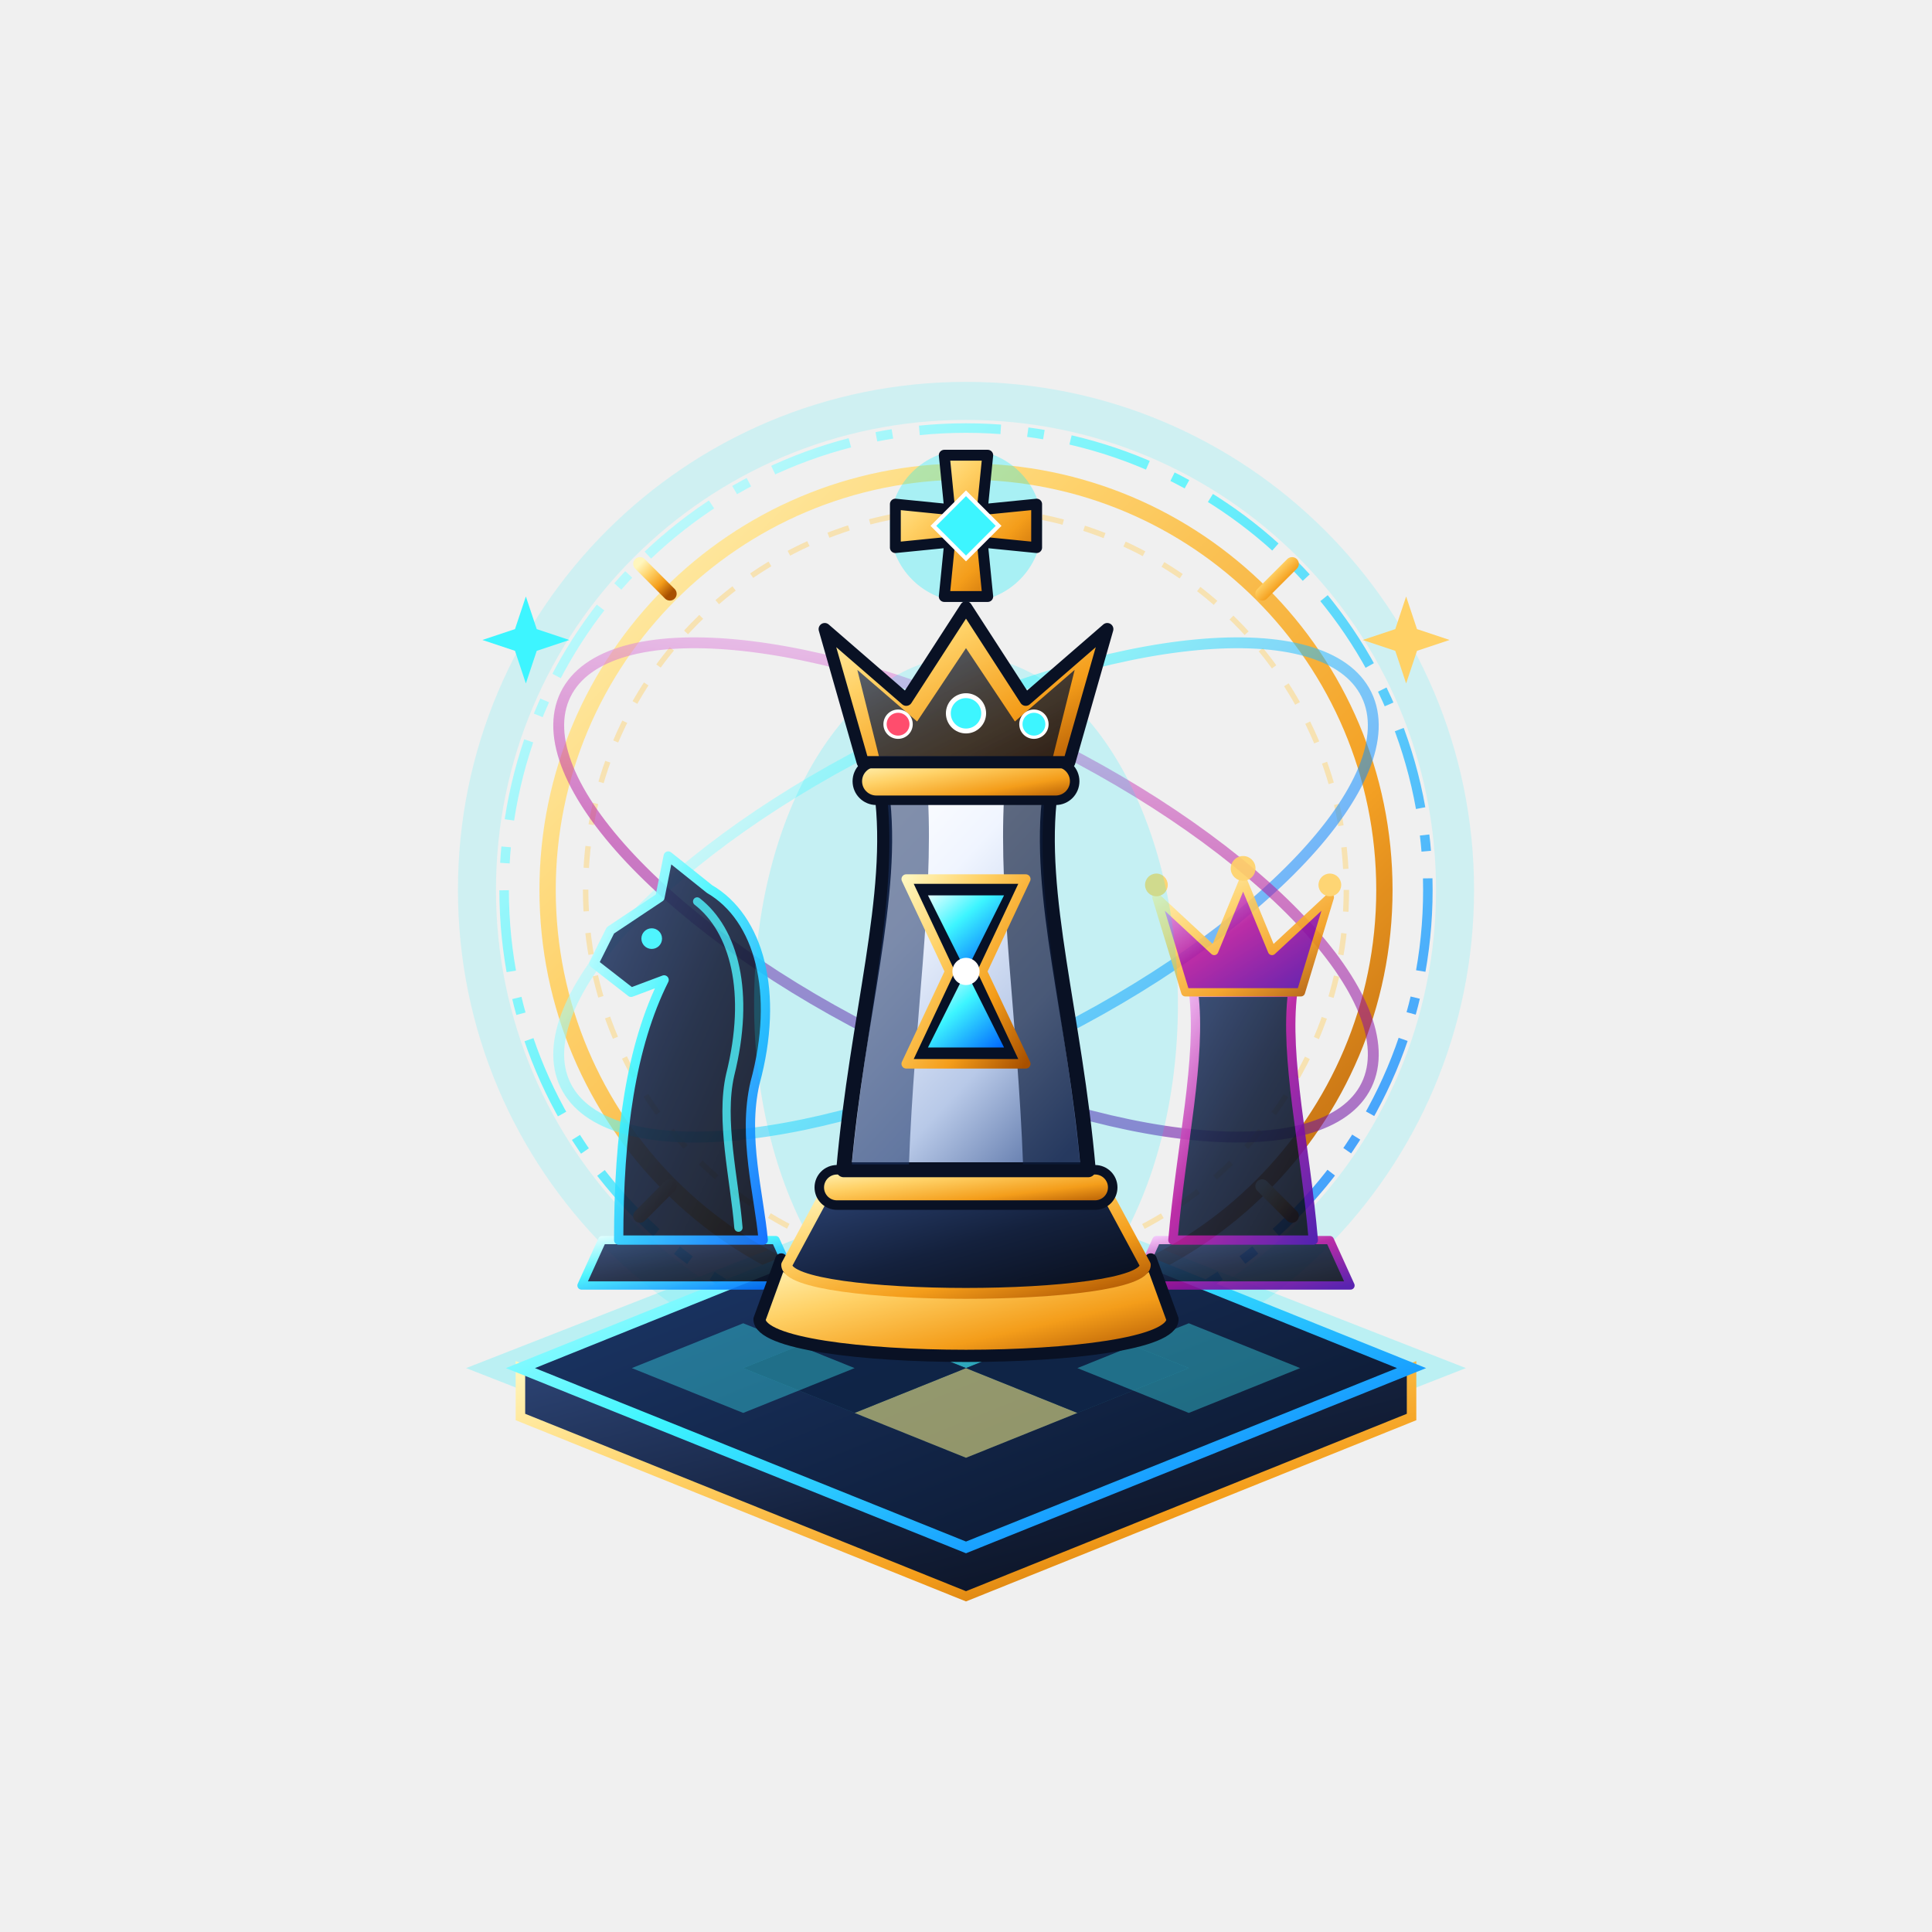
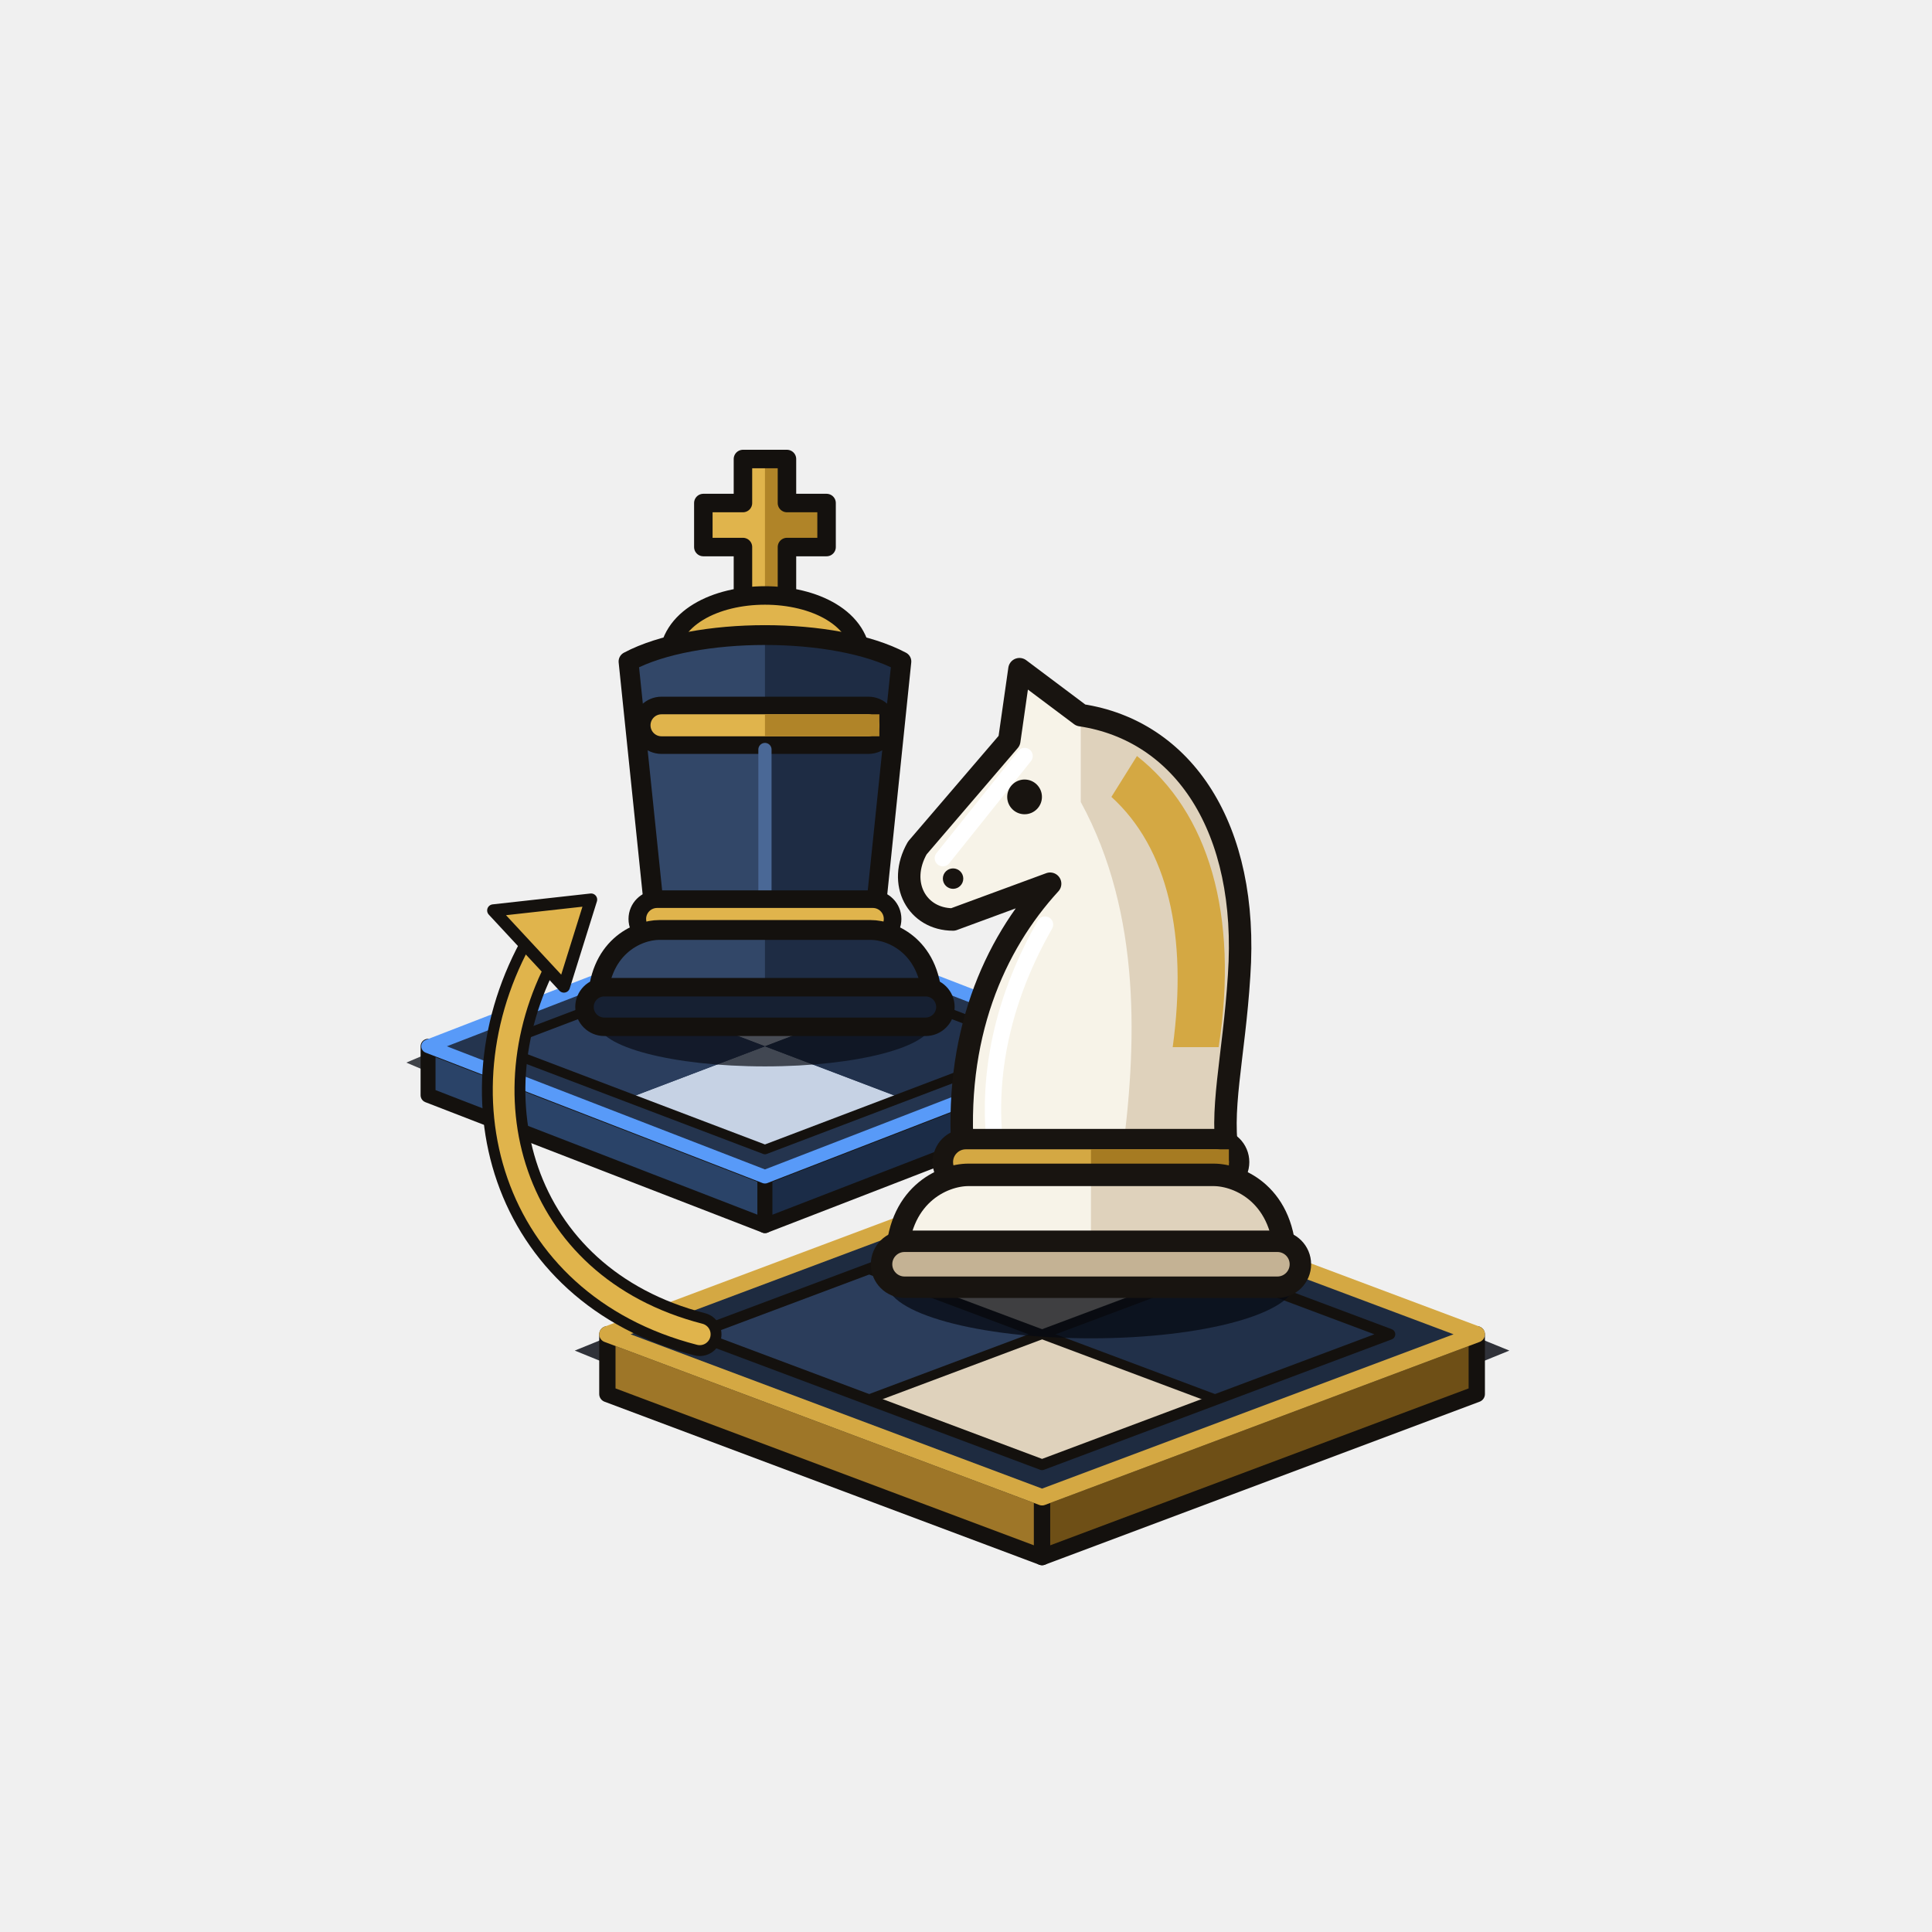
<svg xmlns="http://www.w3.org/2000/svg" width="432" height="432" viewBox="0 0 512 512">
-   <defs>
-     <linearGradient id="gold_grad" x1="0%" y1="0%" x2="100%" y2="100%">
-       <stop offset="0%" stop-color="#fff6bd" />
-       <stop offset="32%" stop-color="#ffd166" />
-       <stop offset="68%" stop-color="#f49d1a" />
-       <stop offset="100%" stop-color="#a85000" />
-     </linearGradient>
-     <linearGradient id="cyan_grad" x1="0%" y1="0%" x2="100%" y2="100%">
-       <stop offset="0%" stop-color="#e2ffff" />
-       <stop offset="40%" stop-color="#3df5ff" />
-       <stop offset="100%" stop-color="#0066ff" />
-     </linearGradient>
-     <linearGradient id="violet_grad" x1="0%" y1="0%" x2="100%" y2="100%">
-       <stop offset="0%" stop-color="#f3c4fb" />
-       <stop offset="45%" stop-color="#b5179e" />
-       <stop offset="100%" stop-color="#480ca8" />
-     </linearGradient>
-     <linearGradient id="king_body" x1="15%" y1="0%" x2="85%" y2="100%">
-       <stop offset="0%" stop-color="#ffffff" />
-       <stop offset="28%" stop-color="#f0f5ff" />
-       <stop offset="68%" stop-color="#b8c9e8" />
-       <stop offset="100%" stop-color="#5670a4" />
-     </linearGradient>
-     <linearGradient id="king_armor" x1="0%" y1="0%" x2="100%" y2="100%">
-       <stop offset="0%" stop-color="#2c4373" />
-       <stop offset="50%" stop-color="#14213d" />
-       <stop offset="100%" stop-color="#070c18" />
-     </linearGradient>
-     <linearGradient id="board_base" x1="0%" y1="0%" x2="100%" y2="100%">
-       <stop offset="0%" stop-color="#1e3c72" />
-       <stop offset="100%" stop-color="#091326" />
-     </linearGradient>
-   </defs>
-   <g transform="translate(256, 256) scale(0.72) translate(-256, -252)">
-     <g transform="translate(256, 224)">
-       <circle r="180" fill="none" stroke="#00f0ff" stroke-width="14" opacity="0.14" />
-       <circle r="170" fill="none" stroke="url(#cyan_grad)" stroke-width="3.5" opacity="0.75" stroke-dasharray="30 10 6 10" />
-       <circle r="154" fill="none" stroke="url(#gold_grad)" stroke-width="6" opacity="0.95" />
-       <circle r="140" fill="none" stroke="#ffd166" stroke-width="2" opacity="0.45" stroke-dasharray="8 8" />
-       <g stroke="url(#gold_grad)" stroke-width="5" stroke-linecap="round">
-         <line x1="0" y1="-154" x2="0" y2="-168" />
-         <line x1="154" y1="0" x2="168" y2="0" />
-         <line x1="0" y1="154" x2="0" y2="168" />
-         <line x1="-154" y1="0" x2="-168" y2="0" />
-         <line x1="109" y1="-109" x2="120" y2="-120" />
-         <line x1="-109" y1="-109" x2="-120" y2="-120" />
-         <line x1="109" y1="109" x2="120" y2="120" />
-         <line x1="-109" y1="109" x2="-120" y2="120" />
-       </g>
-       <ellipse rx="164" ry="62" transform="rotate(-26)" fill="none" stroke="url(#cyan_grad)" stroke-width="4" opacity="0.55" />
-       <ellipse rx="164" ry="62" transform="rotate(26)" fill="none" stroke="url(#violet_grad)" stroke-width="4" opacity="0.55" />
+   <g transform="translate(256, 260) scale(0.72) translate(-256, -268)">
+     <g transform="translate(182, 292)">
+       <polygon points="0,-50 132,6 0,62 -132,6" fill="#060911" opacity="0.75" />
+       <polygon points="-124,0 0,48 0,66 -124,18" fill="#2A4368" stroke="#14110E" stroke-width="5.5" stroke-linejoin="round" />
+       <polygon points="0,48 124,0 124,18 0,66" fill="#1B2C47" stroke="#14110E" stroke-width="5.5" stroke-linejoin="round" />
+       <polygon points="0,-48 124,0 0,48 -124,0" fill="#24344E" stroke="#589AF8" stroke-width="5" stroke-linejoin="round" />
+       <polygon points="0,-38 50,-19 0,0 -50,-19" fill="#DCE3EE" />
+       <polygon points="0,0 50,19 0,38 -50,19" fill="#C6D2E4" />
+       <polygon points="-50,-19 0,0 -50,19 -100,0" fill="#2B3E5E" />
+       <polygon points="50,-19 100,0 50,19 0,0" fill="#22324D" />
+       <polygon points="0,-38 100,0 0,38 -100,0" fill="none" stroke="#14110E" stroke-width="3.5" stroke-linejoin="round" />
    </g>
-     <g transform="translate(256, 400)">
-       <polygon points="0,-72 184,0 0,72 -184,0" fill="#00f0ff" opacity="0.22" />
-       <polygon points="0,-62 164,6 0,74 -164,6" fill="#050914" opacity="0.9" />
-       <polygon points="-164,0 0,66 164,0 164,18 0,84 -164,18" fill="url(#king_armor)" stroke="url(#gold_grad)" stroke-width="3.5" />
-       <polygon points="0,-66 164,0 0,66 -164,0" fill="url(#board_base)" stroke="url(#cyan_grad)" stroke-width="4" />
-       <polygon points="0,-33 82,0 0,33 -82,0" fill="#3df5ff" opacity="0.24" />
-       <polygon points="0,0 41,16.5 0,33 -41,16.5" fill="#ffd166" opacity="0.52" />
-       <polygon points="0,-33 41,-16.5 0,0 -41,-16.5" fill="#3df5ff" opacity="0.50" />
-       <polygon points="-82,0 -41,-16.5 0,0 -41,16.5" fill="#0e2042" opacity="0.92" />
-       <polygon points="82,0 41,-16.5 0,0 41,16.5" fill="#0e2042" opacity="0.92" />
-       <polygon points="-123,0 -82,-16.5 -41,0 -82,16.5" fill="#3df5ff" opacity="0.36" />
-       <polygon points="123,0 82,-16.5 41,0 82,16.5" fill="#3df5ff" opacity="0.36" />
+     <g transform="translate(182, 186) scale(1.62)">
+       <ellipse cx="0" cy="60" rx="38" ry="10" fill="#080C14" opacity="0.7" />
+       <path d="M -5 -68 L 5 -68 L 5 -58 L 14 -58 L 14 -48 L 5 -48 L 5 -36 L -5 -36 L -5 -48 L -14 -48 L -14 -58 L -5 -58 Z" fill="#E0B44C" />
+       <path d="M 0 -68 L 5 -68 L 5 -58 L 14 -58 L 14 -48 L 5 -48 L 5 -36 L 0 -36 Z" fill="#B08428" />
+       <path d="M -5 -68 L 5 -68 L 5 -58 L 14 -58 L 14 -48 L 5 -48 L 5 -36 L -5 -36 L -5 -48 L -14 -48 L -14 -58 L -5 -58 Z" fill="none" stroke="#14110E" stroke-width="4.2" stroke-linejoin="round" />
+       <path d="M -22 -22 C -22 -42, 22 -42, 22 -22 Z" fill="#E0B44C" stroke="#14110E" stroke-width="4.2" stroke-linejoin="round" />
+       <path d="M -25 36 L -31 -22 C -16 -30, 16 -30, 31 -22 L 25 36 Z" fill="#324768" />
+       <path d="M 0 -28 C 16 -28, 31 -22, 31 -22 L 25 36 L 0 36 Z" fill="#1E2C44" />
+       <path d="M -25 36 L -31 -22 C -16 -30, 16 -30, 31 -22 L 25 36 Z" fill="none" stroke="#14110E" stroke-width="4.5" stroke-linejoin="round" />
+       <rect x="-28" y="-12" width="56" height="9" rx="4.5" fill="#E0B44C" stroke="#14110E" stroke-width="4" />
+       <rect x="0" y="-10" width="26" height="5" fill="#B08428" />
+       <line x1="0" y1="-2" x2="0" y2="34" stroke="#4A6896" stroke-width="3" stroke-linecap="round" />
+       <rect x="-29" y="32" width="58" height="9" rx="4.5" fill="#E0B44C" stroke="#14110E" stroke-width="4" />
+       <path d="M -38 56 C -38 43, -29 39, -24 39 L 24 39 C 29 39, 38 43, 38 56 Z" fill="#324768" />
+       <path d="M 0 39 L 24 39 C 29 39, 38 43, 38 56 L 0 56 Z" fill="#1E2C44" />
+       <path d="M -38 56 C -38 43, -29 39, -24 39 L 24 39 C 29 39, 38 43, 38 56 Z" fill="none" stroke="#14110E" stroke-width="4.5" stroke-linejoin="round" />
+       <rect x="-41" y="52" width="82" height="9" rx="4.5" fill="#162032" stroke="#14110E" stroke-width="4.2" />
    </g>
-     <g transform="translate(154, 286) scale(0.76)" opacity="0.9">
-       <path d="M-52,110 L52,110 L42,88 L-42,88 Z" fill="url(#king_armor)" stroke="url(#cyan_grad)" stroke-width="4" stroke-linejoin="round" />
-       <path d="M-34,88 C-34,36 -28,-6 -12,-38 L-28,-32 L-46,-46 L-38,-62 L-14,-78 L-10,-98 L10,-82 C34,-68 44,-32 32,12 C26,38 34,66 36,88 Z" fill="url(#king_armor)" stroke="url(#cyan_grad)" stroke-width="4.5" stroke-linejoin="round" />
-       <path d="M4,-76 C22,-62 30,-32 20,8 C15,30 22,58 24,82" fill="none" stroke="#3df5ff" stroke-width="4" stroke-linecap="round" opacity="0.8" />
-       <circle cx="-18" cy="-58" r="5" fill="#3df5ff" />
+     <g transform="translate(284, 398)">
+       <polygon points="0,-64 172,6 0,76 -172,6" fill="#060911" opacity="0.82" />
+       <polygon points="-160,0 0,60 0,82 -160,22" fill="#9E7628" stroke="#14110E" stroke-width="6" stroke-linejoin="round" />
+       <polygon points="0,60 160,0 160,22 0,82" fill="#6E4F16" stroke="#14110E" stroke-width="6" stroke-linejoin="round" />
+       <polygon points="0,-60 160,0 0,60 -160,0" fill="#1E2B40" stroke="#D4A843" stroke-width="6" stroke-linejoin="round" />
+       <polygon points="0,-48 64,-24 0,0 -64,-24" fill="#EAE0CE" />
+       <polygon points="0,0 64,24 0,48 -64,24" fill="#DFD2BC" />
+       <polygon points="-64,-24 0,0 -64,24 -128,0" fill="#2B3D5B" />
+       <polygon points="64,-24 128,0 64,24 0,0" fill="#213049" />
+       <polygon points="0,-48 128,0 0,48 -128,0" fill="none" stroke="#14110E" stroke-width="4" stroke-linejoin="round" />
+       <line x1="-64" y1="-24" x2="64" y2="24" stroke="#14110E" stroke-width="3.5" />
+       <line x1="64" y1="-24" x2="-64" y2="24" stroke="#14110E" stroke-width="3.5" />
    </g>
-     <g transform="translate(358, 286) scale(0.76)" opacity="0.9">
-       <path d="M-52,110 L52,110 L42,88 L-42,88 Z" fill="url(#king_armor)" stroke="url(#violet_grad)" stroke-width="4" stroke-linejoin="round" />
-       <path d="M-34,88 C-30,42 -20,0 -24,-32 L24,-32 C20,0 30,42 34,88 Z" fill="url(#king_armor)" stroke="url(#violet_grad)" stroke-width="4.5" stroke-linejoin="round" />
-       <path d="M-28,-32 L-42,-78 L-14,-52 L0,-86 L14,-52 L42,-78 L28,-32 Z" fill="url(#violet_grad)" stroke="url(#gold_grad)" stroke-width="4" stroke-linejoin="round" />
-       <circle cx="-42" cy="-84" r="5.5" fill="#ffd166" />
-       <circle cx="0" cy="-92" r="6" fill="#ffd166" />
-       <circle cx="42" cy="-84" r="5.5" fill="#ffd166" />
+     <path d="M 158 398 C 88 380, 68 308, 102 252" fill="none" stroke="#14110E" stroke-width="16" stroke-linecap="round" />
+     <path d="M 158 398 C 88 380, 68 308, 102 252" fill="none" stroke="#E0B44C" stroke-width="8" stroke-linecap="round" />
+     <polygon points="118,238 82,242 108,270" fill="#E0B44C" stroke="#14110E" stroke-width="4.5" stroke-linejoin="round" />
+     <g transform="translate(302, 266) scale(1.88)">
+       <ellipse cx="0" cy="60" rx="40" ry="11" fill="#060911" opacity="0.75" />
+       <path d="M -25 36 C -27 12, -19 -6, -8 -18 L -27 -11 C -34 -11, -38 -18, -34 -25 L -16 -46 L -14 -60 L -2 -51 C 18 -48, 31 -29, 29 0 C 28 16, 25 27, 27 36 Z" fill="#F7F3E8" />
+       <path d="M -2 -51 C 18 -48, 31 -29, 29 0 C 28 16, 25 27, 27 36 L 6 36 C 9 14, 10 -12, -2 -34 Z" fill="#DFD2BC" />
+       <path d="M 9 -43 C 23 -32, 29 -12, 25 14 L 16 14 C 19 -8, 15 -25, 4 -35 Z" fill="#D4A843" />
+       <path d="M -13 -43 L -29 -23 M -9 -10 C -17 4, -20 18, -19 31" fill="none" stroke="#FFFFFF" stroke-width="3.2" stroke-linecap="round" />
+       <circle cx="-13" cy="-35" r="3.4" fill="#181410" />
+       <circle cx="-27" cy="-19" r="2.0" fill="#181410" />
+       <path d="M -25 36 C -27 12, -19 -6, -8 -18 L -27 -11 C -34 -11, -38 -18, -34 -25 L -16 -46 L -14 -60 L -2 -51 C 18 -48, 31 -29, 29 0 C 28 16, 25 27, 27 36 Z" fill="none" stroke="#181410" stroke-width="4.4" stroke-linejoin="round" />
+       <rect x="-29" y="32" width="58" height="9" rx="4.5" fill="#D4A843" stroke="#181410" stroke-width="4" />
+       <rect x="0" y="34" width="27" height="5" fill="#A67B22" />
+       <path d="M -38 56 C -38 43, -29 39, -24 39 L 24 39 C 29 39, 38 43, 38 56 Z" fill="#F7F3E8" />
+       <path d="M 0 39 L 24 39 C 29 39, 38 43, 38 56 L 0 56 Z" fill="#DFD2BC" />
+       <path d="M -38 56 C -38 43, -29 39, -24 39 L 24 39 C 29 39, 38 43, 38 56 Z" fill="none" stroke="#181410" stroke-width="4.4" stroke-linejoin="round" />
+       <rect x="-41" y="52" width="82" height="9" rx="4.5" fill="#C4B294" stroke="#181410" stroke-width="4.2" />
    </g>
-     <g transform="translate(256, 232)">
-       <ellipse cx="0" cy="34" rx="78" ry="128" fill="#00f0ff" opacity="0.18" />
-       <path d="M-76,150 C-76,168 76,168 76,150 L68,128 C68,142 -68,142 -68,128 Z" fill="url(#gold_grad)" stroke="#091124" stroke-width="4.5" stroke-linejoin="round" />
-       <path d="M-66,130 C-66,144 66,144 66,130 L52,104 L-52,104 Z" fill="url(#king_armor)" stroke="url(#gold_grad)" stroke-width="4" stroke-linejoin="round" />
-       <rect x="-54" y="95" width="108" height="13" rx="6.5" fill="url(#gold_grad)" stroke="#091124" stroke-width="3.5" />
-       <path d="M-45,95 C-40,38 -26,-6 -31,-44 L31,-44 C26,-6 40,38 45,95 Z" fill="url(#king_body)" stroke="#091124" stroke-width="5.5" stroke-linejoin="round" />
-       <path d="M-42,93 C-37,40 -25,-4 -29,-42 L-14,-42 C-12,-4 -19,40 -21,93 Z" fill="#1d3566" opacity="0.55" />
-       <path d="M42,93 C37,40 25,-4 29,-42 L14,-42 C12,-4 19,40 21,93 Z" fill="#0d1b3a" opacity="0.65" />
-       <polygon points="-22,-12 22,-12 6,22 22,56 -22,56 -6,22" fill="#071126" stroke="url(#gold_grad)" stroke-width="3.5" stroke-linejoin="round" />
-       <polygon points="-14,-6 14,-6 2,18 -2,18" fill="url(#cyan_grad)" />
-       <polygon points="-2,26 2,26 14,50 -14,50" fill="url(#cyan_grad)" />
-       <circle cx="0" cy="22" r="5" fill="#ffffff" />
-       <rect x="-40" y="-55" width="80" height="14" rx="7" fill="url(#gold_grad)" stroke="#091124" stroke-width="3.5" />
-       <path d="M-38,-55 L-52,-104 L-22,-78 L0,-112 L22,-78 L52,-104 L38,-55 Z" fill="url(#gold_grad)" stroke="#091124" stroke-width="4.5" stroke-linejoin="round" />
-       <path d="M-32,-57 L-40,-89 L-18,-70 L0,-97 L18,-70 L40,-89 L32,-57 Z" fill="url(#king_armor)" opacity="0.78" />
-       <circle cx="0" cy="-73" r="6.5" fill="#3df5ff" stroke="#ffffff" stroke-width="1.8" />
-       <circle cx="-25" cy="-69" r="4.8" fill="#ff4d6d" stroke="#ffffff" stroke-width="1.2" />
-       <circle cx="25" cy="-69" r="4.8" fill="#3df5ff" stroke="#ffffff" stroke-width="1.2" />
-       <g transform="translate(0, -142)">
-         <circle cx="0" cy="0" r="28" fill="#00f0ff" opacity="0.30" />
-         <polygon points="-8,-26 8,-26 6,-6 26,-8 26,8 6,6 8,26 -8,26 -6,6 -26,8 -26,-8 -6,-6" fill="url(#gold_grad)" stroke="#091124" stroke-width="4" stroke-linejoin="round" />
-         <polygon points="0,-12 12,0 0,12 -12,0" fill="#3df5ff" stroke="#ffffff" stroke-width="1.5" />
-       </g>
-     </g>
-     <polygon points="94,116 98,128 110,132 98,136 94,148 90,136 78,132 90,128" fill="#3df5ff" />
-     <polygon points="418,116 422,128 434,132 422,136 418,148 414,136 402,132 414,128" fill="#ffd166" />
  </g>
</svg>
